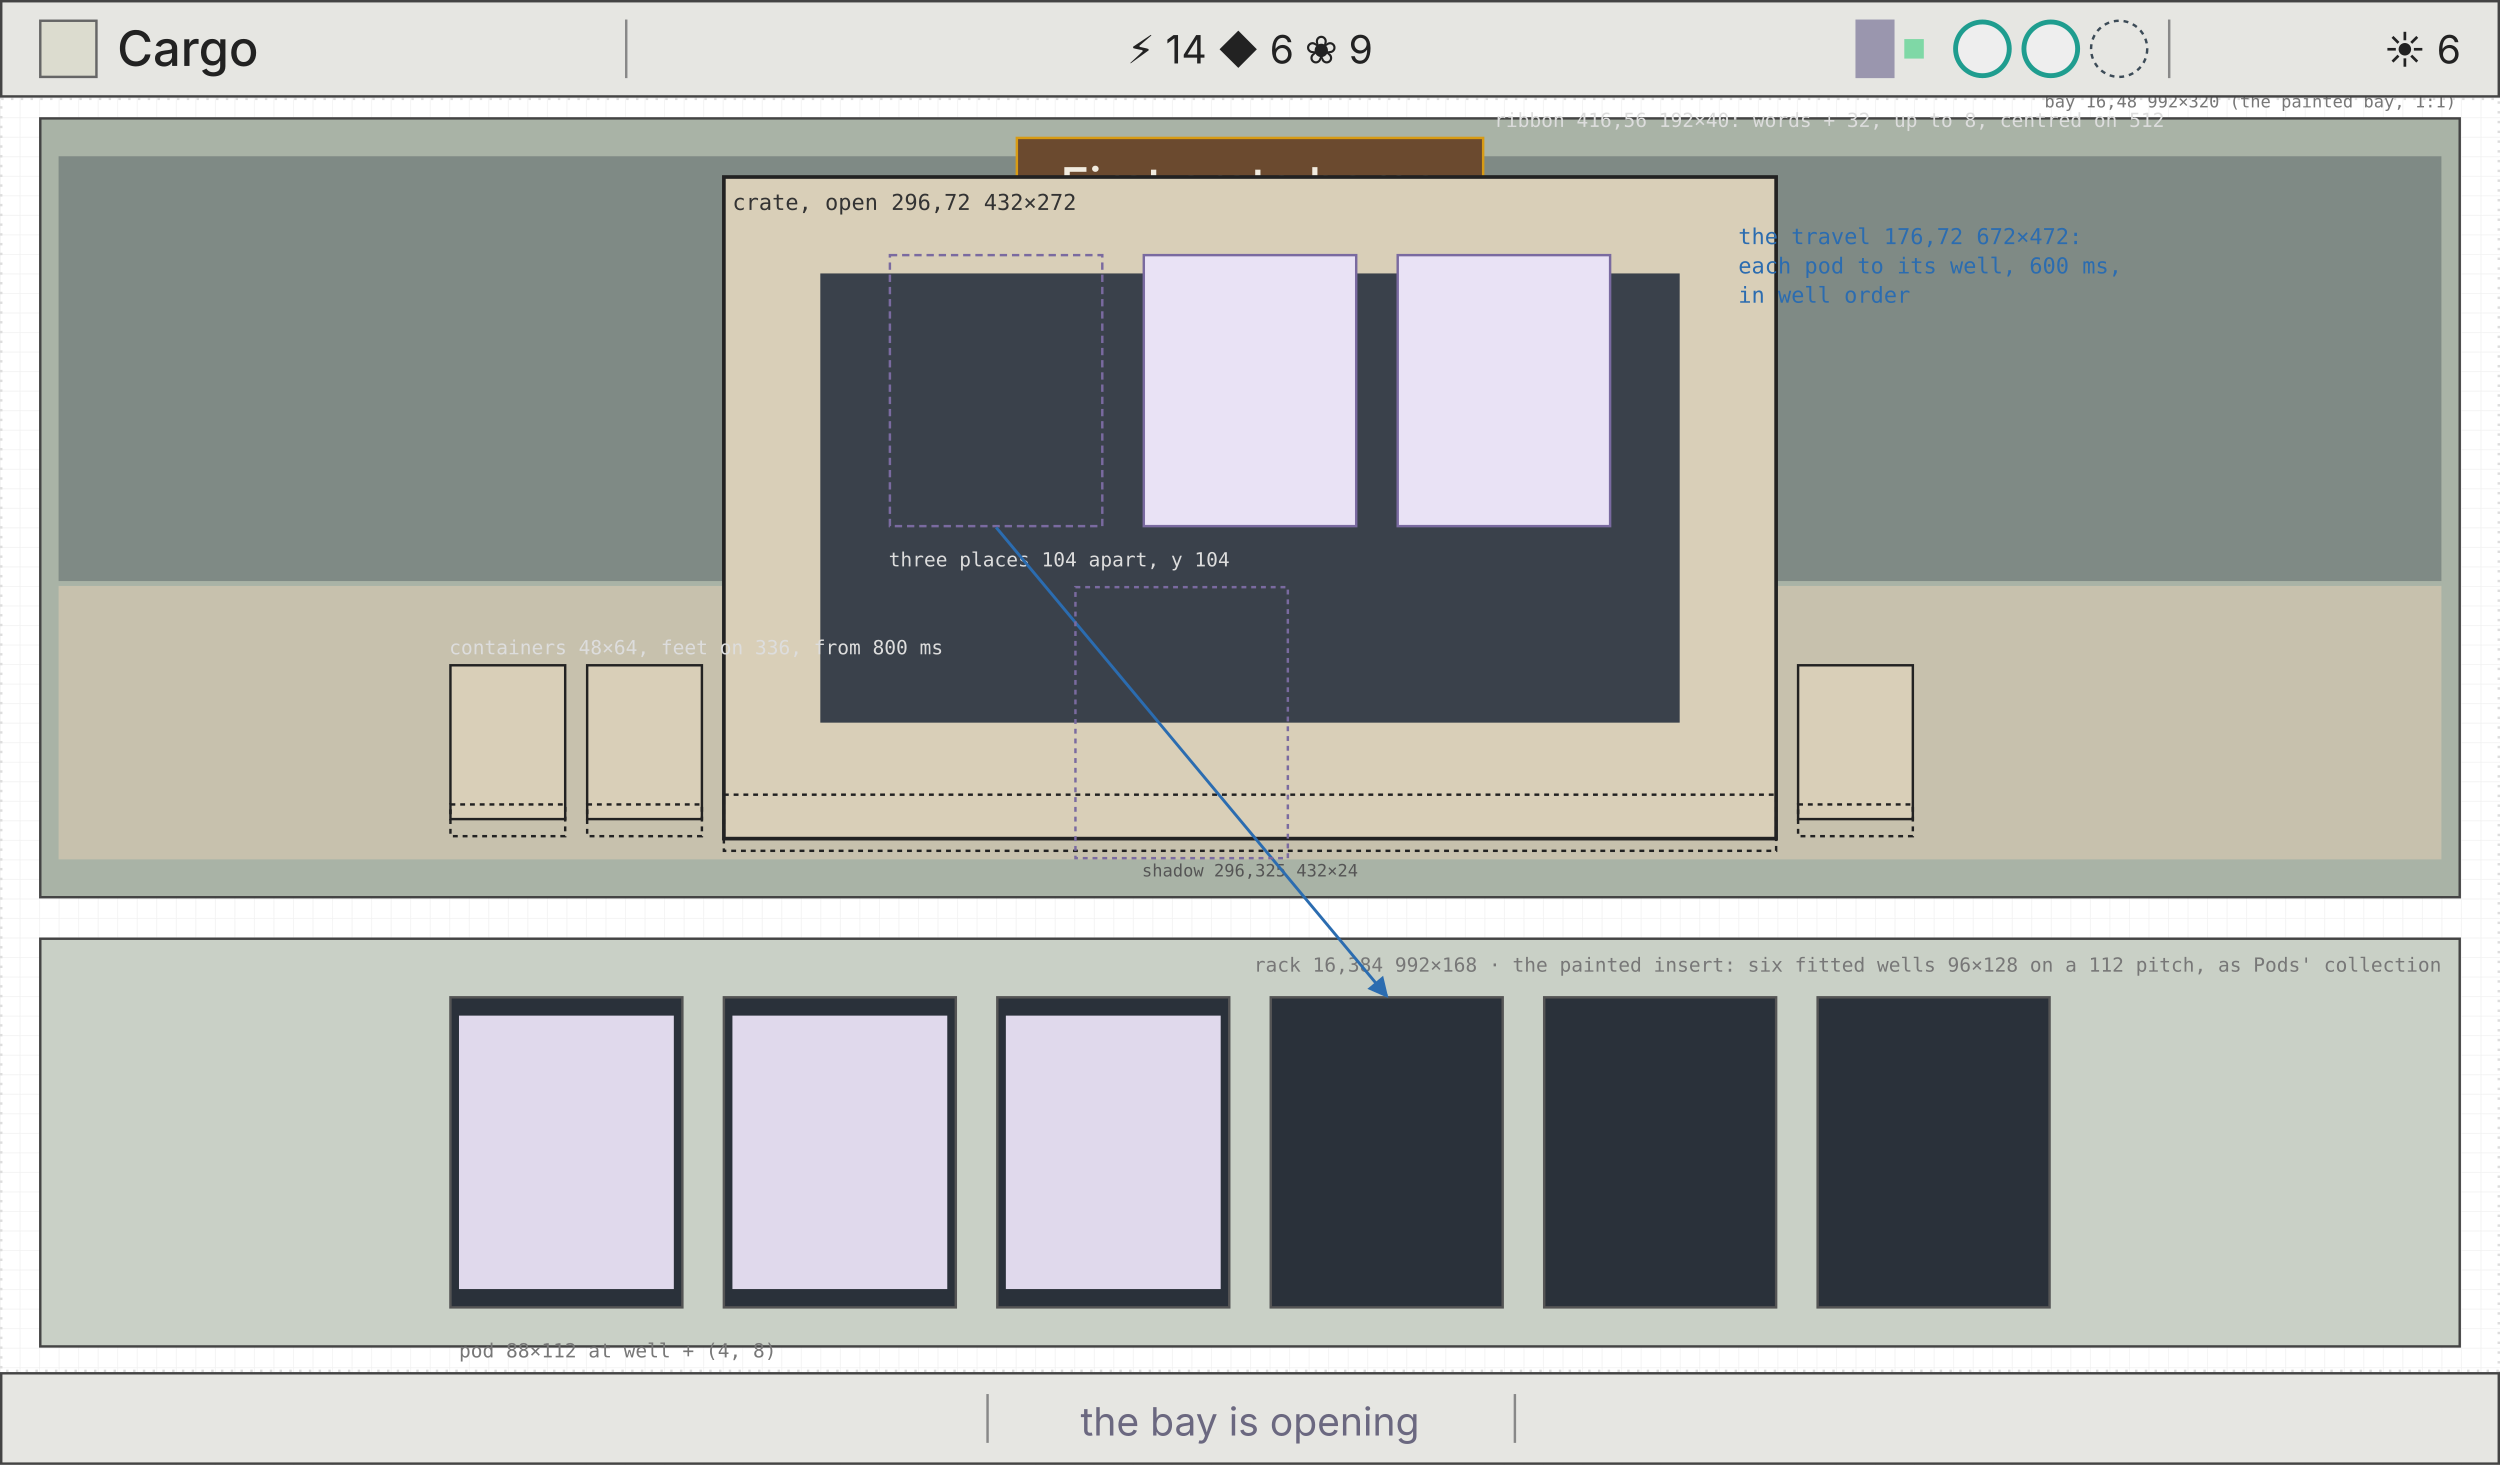
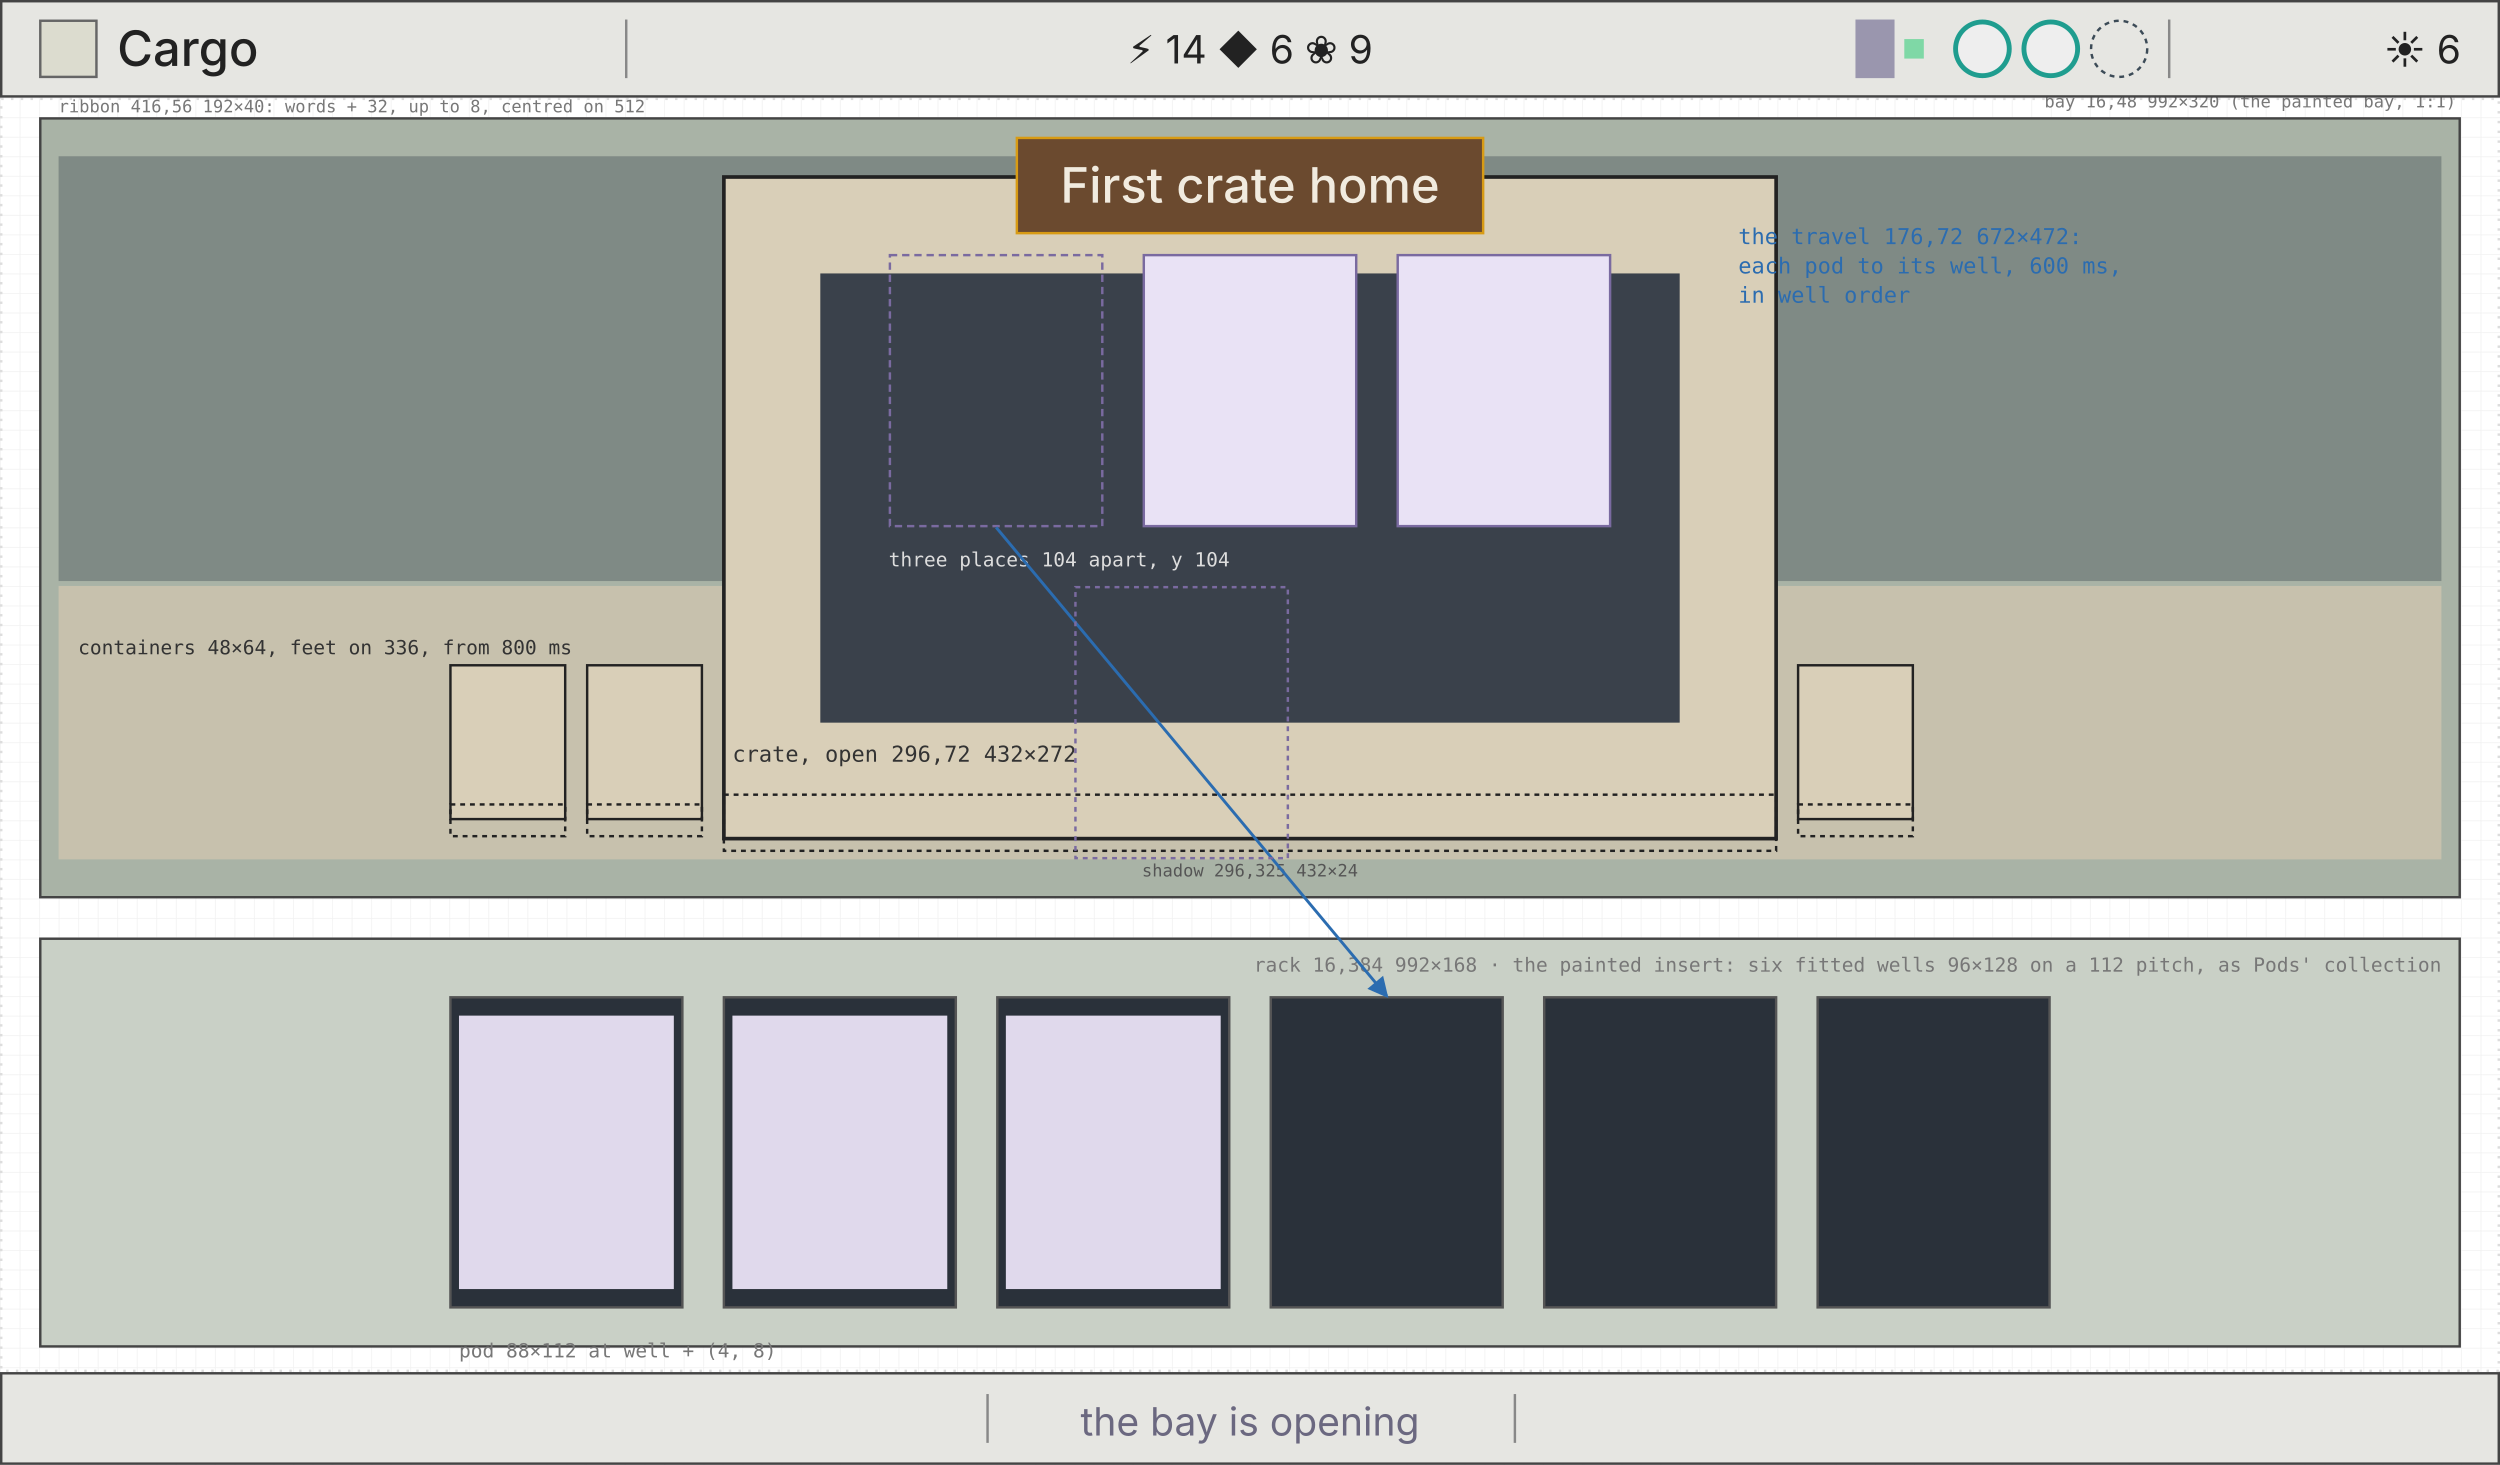
<svg xmlns="http://www.w3.org/2000/svg" viewBox="0 0 1024 600" width="1024" height="600" font-family="Inter, sans-serif">
  <defs>
    <pattern id="g8" width="8" height="8" patternUnits="userSpaceOnUse">
      <path d="M8 0H0V8" fill="none" stroke="#efefef" stroke-width="0.5" />
    </pattern>
    <marker id="ah" viewBox="0 0 8 8" refX="7" refY="4" markerWidth="7" markerHeight="7" orient="auto">
      <path d="M0 0L8 4L0 8z" fill="#2b6cb0" />
    </marker>
  </defs>
  <rect width="1024" height="600" fill="#ffffff" />
  <rect width="1024" height="600" fill="url(#g8)" />
  <rect x="0.5" y="40.5" width="1023" height="521" fill="none" stroke="#ddd" stroke-width="1" stroke-dasharray="1 3" />
  <rect x="16.5" y="48.5" width="991" height="319" fill="#a9b3a6" stroke="#444" stroke-width="1" />
  <text x="1006" y="44" font-size="7" fill="#777" text-anchor="end" font-family="DejaVu Sans Mono, ui-monospace, monospace">bay 16,48 992×320 (the painted bay, 1:1)</text>
  <path d="M24 64h976v174h-976z" fill="#7f8a85" />
  <path d="M24 240h976v112h-976z" fill="#c7c1ad" />
-   <rect x="416.5" y="56.5" width="191" height="39" fill="#6b4a2f" stroke="#d89b14" stroke-width="1" />
-   <text x="512" y="83" font-size="20" fill="#f1ebdf" text-anchor="middle" font-weight="500">First crate home</text>
-   <text x="612" y="52" font-size="8" fill="#ddd" font-family="DejaVu Sans Mono, ui-monospace, monospace">ribbon 416,56 192×40: words + 32, up to 8, centred on 512</text>
  <rect x="296.5" y="72.5" width="431" height="271" fill="#d9cfb8" stroke="#222" stroke-width="1.5" />
  <path d="M336 112h352v184h-352z" fill="#3a414b" />
-   <text x="300" y="86" font-size="9" fill="#333" font-family="DejaVu Sans Mono, ui-monospace, monospace">crate, open 296,72 432×272</text>
+   <text x="300" y="312" font-size="9" fill="#333" font-family="DejaVu Sans Mono, ui-monospace, monospace">crate, open 296,72 432×272</text>
  <rect x="296.5" y="325.5" width="431" height="23" fill="none" stroke="#222" stroke-width="1" stroke-dasharray="2 2" />
  <text x="512" y="359" font-size="7" fill="#555" text-anchor="middle" font-family="DejaVu Sans Mono, ui-monospace, monospace">shadow 296,325 432×24</text>
  <rect x="364.5" y="104.5" width="87" height="111" fill="none" stroke="#7a6aa0" stroke-width="1" stroke-dasharray="3 2" />
  <rect x="468.5" y="104.5" width="87" height="111" fill="#e9e2f5" stroke="#7a6aa0" stroke-width="1" />
  <rect x="572.5" y="104.5" width="87" height="111" fill="#e9e2f5" stroke="#7a6aa0" stroke-width="1" />
  <text x="364" y="232" font-size="8" fill="#ddd" font-family="DejaVu Sans Mono, ui-monospace, monospace">three places 104 apart, y 104</text>
  <rect x="16.5" y="384.5" width="991" height="167" fill="#c9d0c6" stroke="#444" stroke-width="1" />
  <text x="1000" y="398" font-size="8" fill="#777" text-anchor="end" font-family="DejaVu Sans Mono, ui-monospace, monospace">rack 16,384 992×168 · the painted insert: six fitted wells 96×128 on a 112 pitch, as Pods' collection</text>
  <rect x="184.5" y="408.5" width="95" height="127" fill="#2a313a" stroke="#555" stroke-width="1" />
  <path d="M188 416h88v112h-88z" fill="#e9e2f5" opacity="0.95" />
  <rect x="296.5" y="408.5" width="95" height="127" fill="#2a313a" stroke="#555" stroke-width="1" />
  <path d="M300 416h88v112h-88z" fill="#e9e2f5" opacity="0.95" />
  <rect x="408.5" y="408.5" width="95" height="127" fill="#2a313a" stroke="#555" stroke-width="1" />
  <path d="M412 416h88v112h-88z" fill="#e9e2f5" opacity="0.95" />
  <rect x="520.5" y="408.5" width="95" height="127" fill="#2a313a" stroke="#555" stroke-width="1" />
  <rect x="632.5" y="408.5" width="95" height="127" fill="#2a313a" stroke="#555" stroke-width="1" />
  <rect x="744.5" y="408.5" width="95" height="127" fill="#2a313a" stroke="#555" stroke-width="1" />
  <text x="188" y="556" font-size="8" fill="#777" font-family="DejaVu Sans Mono, ui-monospace, monospace">pod 88×112 at well + (4, 8)</text>
  <rect x="184.5" y="272.5" width="47" height="63" fill="#d9cfb8" stroke="#222" stroke-width="1" />
  <rect x="184.5" y="329.5" width="47" height="13" fill="none" stroke="#222" stroke-width="1" stroke-dasharray="2 2" />
  <rect x="240.5" y="272.5" width="47" height="63" fill="#d9cfb8" stroke="#222" stroke-width="1" />
  <rect x="240.5" y="329.5" width="47" height="13" fill="none" stroke="#222" stroke-width="1" stroke-dasharray="2 2" />
  <rect x="736.5" y="272.5" width="47" height="63" fill="#d9cfb8" stroke="#222" stroke-width="1" />
  <rect x="736.5" y="329.5" width="47" height="13" fill="none" stroke="#222" stroke-width="1" stroke-dasharray="2 2" />
-   <text x="184" y="268" font-size="8" fill="#ddd" font-family="DejaVu Sans Mono, ui-monospace, monospace">containers 48×64, feet on 336, from 800 ms</text>
+   <text x="32" y="268" font-size="8" fill="#333" font-family="DejaVu Sans Mono, ui-monospace, monospace">containers 48×64, feet on 336, from 800 ms</text>
  <path d="M408 216L568 408" fill="none" stroke="#2b6cb0" stroke-width="1.2" marker-end="url(#ah)" />
  <rect x="440.5" y="240.5" width="87" height="111" fill="none" stroke="#7a6aa0" stroke-width="1" stroke-dasharray="2 2" />
  <text x="712" y="100" font-size="9" fill="#2b6cb0" font-family="DejaVu Sans Mono, ui-monospace, monospace">the travel 176,72 672×472:</text>
  <text x="712" y="112" font-size="9" fill="#2b6cb0" font-family="DejaVu Sans Mono, ui-monospace, monospace">each pod to its well, 600 ms,</text>
  <text x="712" y="124" font-size="9" fill="#2b6cb0" font-family="DejaVu Sans Mono, ui-monospace, monospace">in well order</text>
+   <rect x="416.5" y="56.5" width="191" height="39" fill="#6b4a2f" stroke="#d89b14" stroke-width="1" />
+   <text x="512" y="83" font-size="20" fill="#f1ebdf" text-anchor="middle" font-weight="500">First crate home</text>
+   <text x="24" y="46" font-size="7" fill="#777" font-family="DejaVu Sans Mono, ui-monospace, monospace">ribbon 416,56 192×40: words + 32, up to 8, centred on 512</text>
  <rect x="0.5" y="0.5" width="1023" height="39" fill="#e6e6e2" stroke="#444" stroke-width="1" />
  <rect x="16.5" y="8.5" width="23" height="23" fill="#dcdccf" stroke="#666" stroke-width="1" />
  <text x="48" y="27" font-size="20" fill="#222" font-weight="500">Cargo</text>
  <path d="M256 8h1v24h-1z" fill="#888" />
  <path d="M888 8h1v24h-1z" fill="#888" />
  <text x="512" y="26" font-size="16" fill="#222" text-anchor="middle">⚡ 14   ◆ 6   ❀ 9</text>
  <path d="M760 8h16v24h-16z" fill="#9a96ae" />
  <path d="M780 16h8v8h-8z" fill="#7fd8a6" />
  <circle cx="812" cy="20" r="11" fill="#eee" stroke="#1f9d8f" stroke-width="2" />
  <circle cx="840" cy="20" r="11" fill="#eee" stroke="#1f9d8f" stroke-width="2" />
  <circle cx="868" cy="20" r="11.5" fill="none" stroke="#3c4b57" stroke-width="1" stroke-dasharray="2 2" />
  <text x="1008" y="26" font-size="16" fill="#222" text-anchor="end">☀ 6</text>
  <rect x="0.5" y="562.5" width="1023" height="37" fill="#e6e6e2" stroke="#444" stroke-width="1" />
  <path d="M404 571h1v20h-1z" fill="#888" />
  <path d="M620 571h1v20h-1z" fill="#888" />
  <text x="512" y="588" font-size="16" fill="#6b6880" text-anchor="middle">the bay is opening</text>
</svg>
